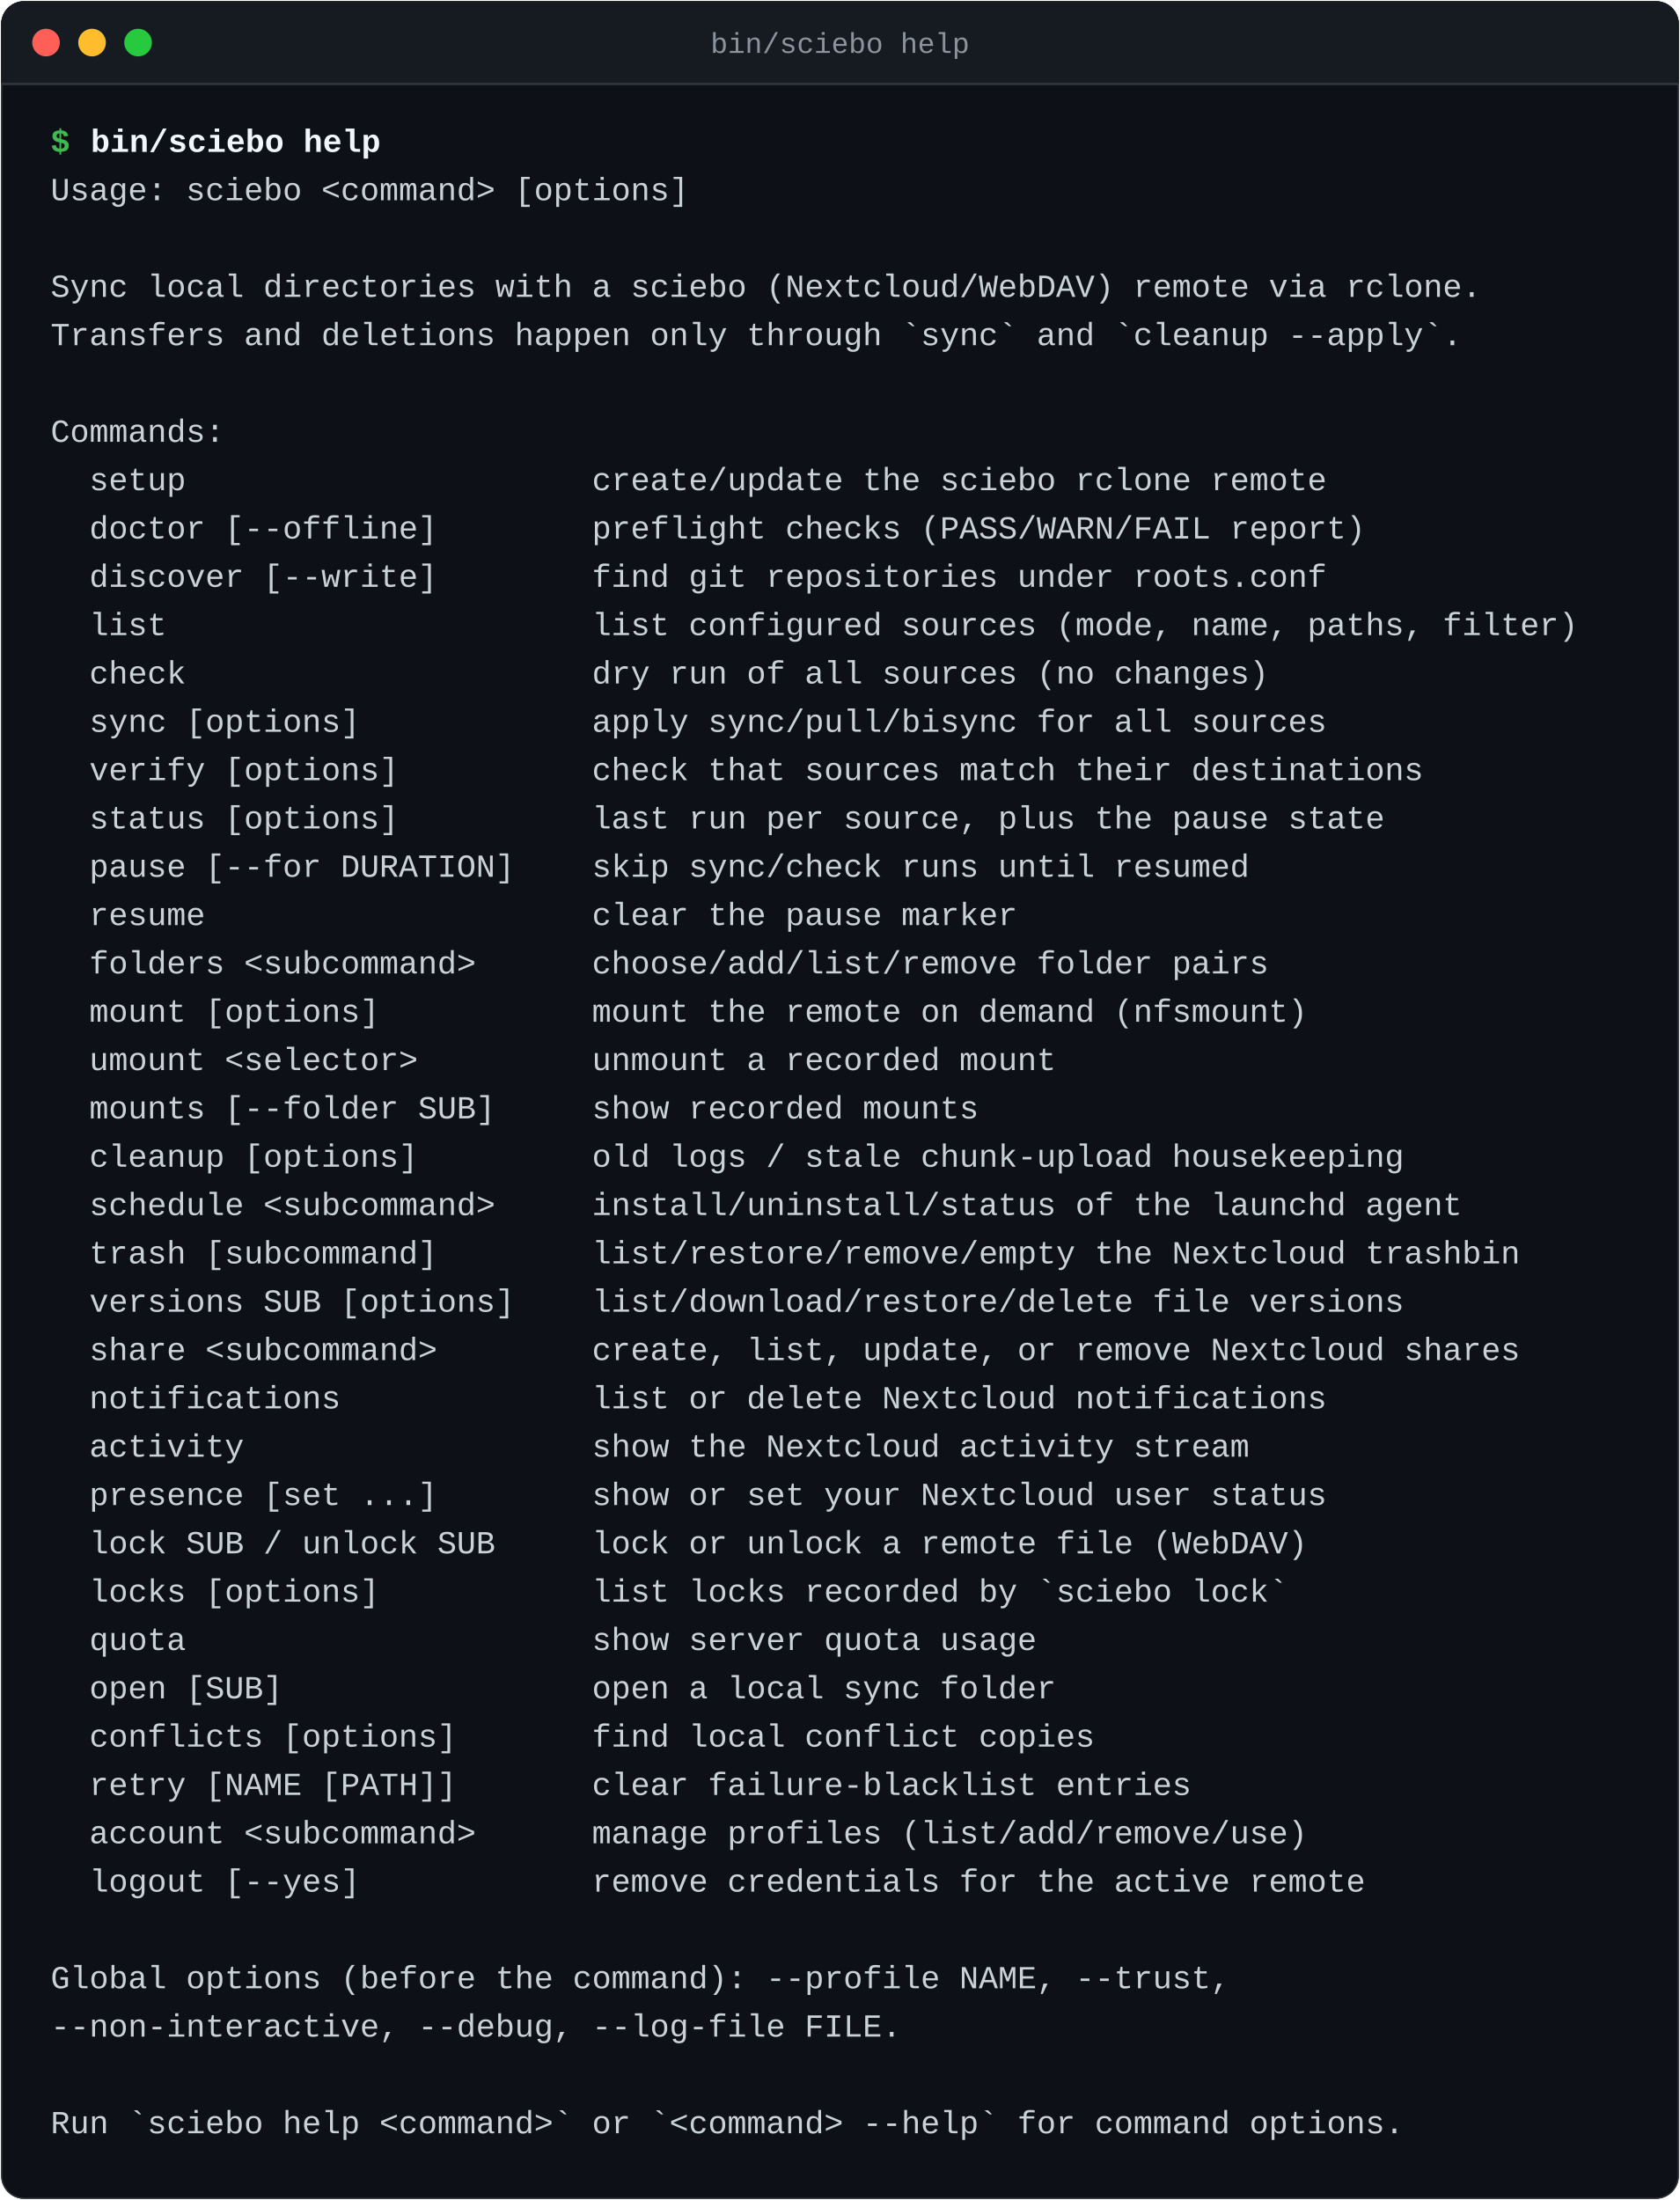
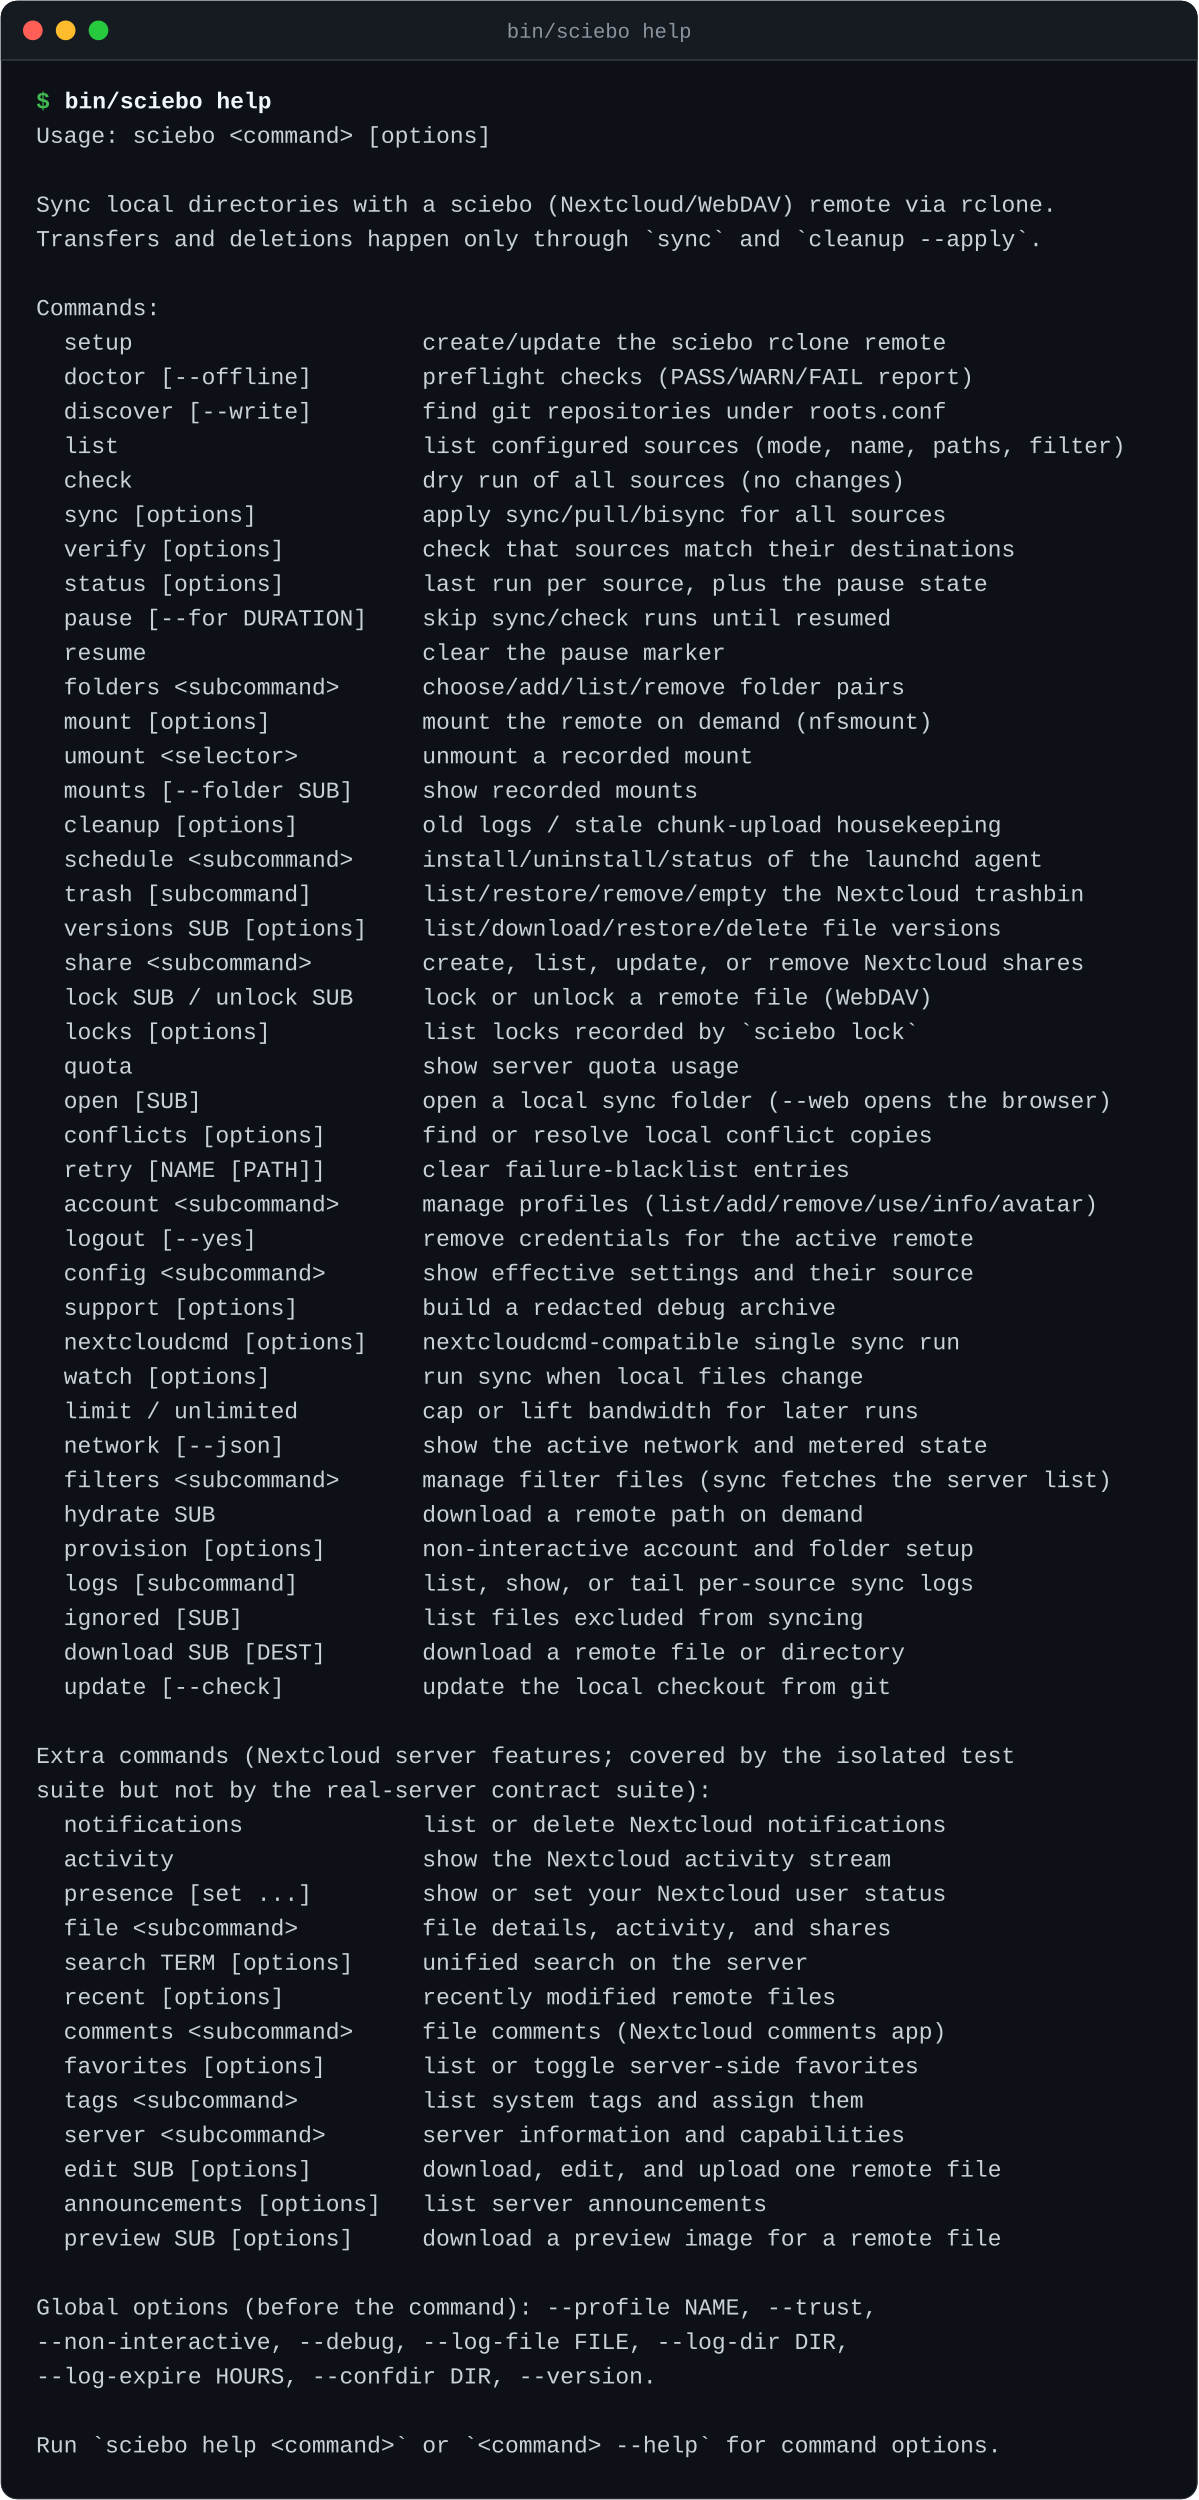
- <svg xmlns="http://www.w3.org/2000/svg" width="730" height="956" viewBox="0 0 730 956" role="img" aria-label="bin/sciebo help">
+ <svg xmlns="http://www.w3.org/2000/svg" width="730" height="1523" viewBox="0 0 730 1523" role="img" aria-label="bin/sciebo help">
  <defs>
    <clipPath id="win">
-       <rect x="0.5" y="0.5" width="729" height="955" rx="10" />
+       <rect x="0.5" y="0.5" width="729" height="1522" rx="10" />
    </clipPath>
  </defs>
  <g clip-path="url(#win)">
-     <rect x="0.5" y="0.5" width="729" height="955" rx="10" fill="#0d1117" stroke="#30363d" />
+     <rect x="0.5" y="0.5" width="729" height="1522" rx="10" fill="#0d1117" stroke="#30363d" />
    <rect x="0.5" y="0.5" width="729" height="36" fill="#161b22" />
    <line x1="0.5" y1="36.5" x2="729.5" y2="36.5" stroke="#30363d" />
    <circle cx="20.0" cy="18.5" r="6" fill="#ff5f56" />
    <circle cx="40.0" cy="18.5" r="6" fill="#ffbd2e" />
    <circle cx="60.0" cy="18.5" r="6" fill="#27c93f" />
    <text x="365.0" y="23" text-anchor="middle" font-family="ui-monospace, SFMono-Regular, Menlo, Consolas, Liberation Mono, monospace" font-size="12.5" fill="#8b949e">bin/sciebo help</text>
    <text x="22.0" y="66.0" font-family="ui-monospace, SFMono-Regular, Menlo, Consolas, Liberation Mono, monospace" font-size="14.0" fill="#3fb950" font-weight="600" xml:space="preserve">$ </text>
    <text x="39.4" y="66.0" font-family="ui-monospace, SFMono-Regular, Menlo, Consolas, Liberation Mono, monospace" font-size="14.0" fill="#f0f6fc" font-weight="600" xml:space="preserve">bin/sciebo help</text>
    <text x="22.0" y="87.0" font-family="ui-monospace, SFMono-Regular, Menlo, Consolas, Liberation Mono, monospace" font-size="14.0" fill="#c9d1d9" xml:space="preserve">Usage: sciebo &lt;command&gt; [options]</text>
    <text x="22.0" y="129.0" font-family="ui-monospace, SFMono-Regular, Menlo, Consolas, Liberation Mono, monospace" font-size="14.0" fill="#c9d1d9" xml:space="preserve">Sync local directories with a sciebo (Nextcloud/WebDAV) remote via rclone.</text>
    <text x="22.0" y="150.0" font-family="ui-monospace, SFMono-Regular, Menlo, Consolas, Liberation Mono, monospace" font-size="14.0" fill="#c9d1d9" xml:space="preserve">Transfers and deletions happen only through `sync` and `cleanup --apply`.</text>
    <text x="22.0" y="192.0" font-family="ui-monospace, SFMono-Regular, Menlo, Consolas, Liberation Mono, monospace" font-size="14.0" fill="#c9d1d9" xml:space="preserve">Commands:</text>
    <text x="22.0" y="213.0" font-family="ui-monospace, SFMono-Regular, Menlo, Consolas, Liberation Mono, monospace" font-size="14.0" fill="#c9d1d9" xml:space="preserve">  setup                     create/update the sciebo rclone remote</text>
    <text x="22.0" y="234.0" font-family="ui-monospace, SFMono-Regular, Menlo, Consolas, Liberation Mono, monospace" font-size="14.0" fill="#c9d1d9" xml:space="preserve">  doctor [--offline]        preflight checks (PASS/WARN/FAIL report)</text>
    <text x="22.0" y="255.0" font-family="ui-monospace, SFMono-Regular, Menlo, Consolas, Liberation Mono, monospace" font-size="14.0" fill="#c9d1d9" xml:space="preserve">  discover [--write]        find git repositories under roots.conf</text>
    <text x="22.0" y="276.0" font-family="ui-monospace, SFMono-Regular, Menlo, Consolas, Liberation Mono, monospace" font-size="14.0" fill="#c9d1d9" xml:space="preserve">  list                      list configured sources (mode, name, paths, filter)</text>
    <text x="22.0" y="297.0" font-family="ui-monospace, SFMono-Regular, Menlo, Consolas, Liberation Mono, monospace" font-size="14.0" fill="#c9d1d9" xml:space="preserve">  check                     dry run of all sources (no changes)</text>
    <text x="22.0" y="318.0" font-family="ui-monospace, SFMono-Regular, Menlo, Consolas, Liberation Mono, monospace" font-size="14.0" fill="#c9d1d9" xml:space="preserve">  sync [options]            apply sync/pull/bisync for all sources</text>
    <text x="22.0" y="339.0" font-family="ui-monospace, SFMono-Regular, Menlo, Consolas, Liberation Mono, monospace" font-size="14.0" fill="#c9d1d9" xml:space="preserve">  verify [options]          check that sources match their destinations</text>
    <text x="22.0" y="360.0" font-family="ui-monospace, SFMono-Regular, Menlo, Consolas, Liberation Mono, monospace" font-size="14.0" fill="#c9d1d9" xml:space="preserve">  status [options]          last run per source, plus the pause state</text>
    <text x="22.0" y="381.0" font-family="ui-monospace, SFMono-Regular, Menlo, Consolas, Liberation Mono, monospace" font-size="14.0" fill="#c9d1d9" xml:space="preserve">  pause [--for DURATION]    skip sync/check runs until resumed</text>
    <text x="22.0" y="402.0" font-family="ui-monospace, SFMono-Regular, Menlo, Consolas, Liberation Mono, monospace" font-size="14.0" fill="#c9d1d9" xml:space="preserve">  resume                    clear the pause marker</text>
    <text x="22.0" y="423.0" font-family="ui-monospace, SFMono-Regular, Menlo, Consolas, Liberation Mono, monospace" font-size="14.0" fill="#c9d1d9" xml:space="preserve">  folders &lt;subcommand&gt;      choose/add/list/remove folder pairs</text>
    <text x="22.0" y="444.0" font-family="ui-monospace, SFMono-Regular, Menlo, Consolas, Liberation Mono, monospace" font-size="14.0" fill="#c9d1d9" xml:space="preserve">  mount [options]           mount the remote on demand (nfsmount)</text>
    <text x="22.0" y="465.0" font-family="ui-monospace, SFMono-Regular, Menlo, Consolas, Liberation Mono, monospace" font-size="14.0" fill="#c9d1d9" xml:space="preserve">  umount &lt;selector&gt;         unmount a recorded mount</text>
    <text x="22.0" y="486.0" font-family="ui-monospace, SFMono-Regular, Menlo, Consolas, Liberation Mono, monospace" font-size="14.0" fill="#c9d1d9" xml:space="preserve">  mounts [--folder SUB]     show recorded mounts</text>
    <text x="22.0" y="507.0" font-family="ui-monospace, SFMono-Regular, Menlo, Consolas, Liberation Mono, monospace" font-size="14.0" fill="#c9d1d9" xml:space="preserve">  cleanup [options]         old logs / stale chunk-upload housekeeping</text>
    <text x="22.0" y="528.0" font-family="ui-monospace, SFMono-Regular, Menlo, Consolas, Liberation Mono, monospace" font-size="14.0" fill="#c9d1d9" xml:space="preserve">  schedule &lt;subcommand&gt;     install/uninstall/status of the launchd agent</text>
    <text x="22.0" y="549.0" font-family="ui-monospace, SFMono-Regular, Menlo, Consolas, Liberation Mono, monospace" font-size="14.0" fill="#c9d1d9" xml:space="preserve">  trash [subcommand]        list/restore/remove/empty the Nextcloud trashbin</text>
    <text x="22.0" y="570.0" font-family="ui-monospace, SFMono-Regular, Menlo, Consolas, Liberation Mono, monospace" font-size="14.0" fill="#c9d1d9" xml:space="preserve">  versions SUB [options]    list/download/restore/delete file versions</text>
    <text x="22.0" y="591.0" font-family="ui-monospace, SFMono-Regular, Menlo, Consolas, Liberation Mono, monospace" font-size="14.0" fill="#c9d1d9" xml:space="preserve">  share &lt;subcommand&gt;        create, list, update, or remove Nextcloud shares</text>
-     <text x="22.0" y="612.0" font-family="ui-monospace, SFMono-Regular, Menlo, Consolas, Liberation Mono, monospace" font-size="14.0" fill="#c9d1d9" xml:space="preserve">  notifications             list or delete Nextcloud notifications</text>
-     <text x="22.0" y="633.0" font-family="ui-monospace, SFMono-Regular, Menlo, Consolas, Liberation Mono, monospace" font-size="14.0" fill="#c9d1d9" xml:space="preserve">  activity                  show the Nextcloud activity stream</text>
-     <text x="22.0" y="654.0" font-family="ui-monospace, SFMono-Regular, Menlo, Consolas, Liberation Mono, monospace" font-size="14.0" fill="#c9d1d9" xml:space="preserve">  presence [set ...]        show or set your Nextcloud user status</text>
-     <text x="22.0" y="675.0" font-family="ui-monospace, SFMono-Regular, Menlo, Consolas, Liberation Mono, monospace" font-size="14.0" fill="#c9d1d9" xml:space="preserve">  lock SUB / unlock SUB     lock or unlock a remote file (WebDAV)</text>
-     <text x="22.0" y="696.0" font-family="ui-monospace, SFMono-Regular, Menlo, Consolas, Liberation Mono, monospace" font-size="14.0" fill="#c9d1d9" xml:space="preserve">  locks [options]           list locks recorded by `sciebo lock`</text>
-     <text x="22.0" y="717.0" font-family="ui-monospace, SFMono-Regular, Menlo, Consolas, Liberation Mono, monospace" font-size="14.0" fill="#c9d1d9" xml:space="preserve">  quota                     show server quota usage</text>
-     <text x="22.0" y="738.0" font-family="ui-monospace, SFMono-Regular, Menlo, Consolas, Liberation Mono, monospace" font-size="14.0" fill="#c9d1d9" xml:space="preserve">  open [SUB]                open a local sync folder</text>
-     <text x="22.0" y="759.0" font-family="ui-monospace, SFMono-Regular, Menlo, Consolas, Liberation Mono, monospace" font-size="14.0" fill="#c9d1d9" xml:space="preserve">  conflicts [options]       find local conflict copies</text>
-     <text x="22.0" y="780.0" font-family="ui-monospace, SFMono-Regular, Menlo, Consolas, Liberation Mono, monospace" font-size="14.0" fill="#c9d1d9" xml:space="preserve">  retry [NAME [PATH]]       clear failure-blacklist entries</text>
-     <text x="22.0" y="801.0" font-family="ui-monospace, SFMono-Regular, Menlo, Consolas, Liberation Mono, monospace" font-size="14.0" fill="#c9d1d9" xml:space="preserve">  account &lt;subcommand&gt;      manage profiles (list/add/remove/use)</text>
-     <text x="22.0" y="822.0" font-family="ui-monospace, SFMono-Regular, Menlo, Consolas, Liberation Mono, monospace" font-size="14.0" fill="#c9d1d9" xml:space="preserve">  logout [--yes]            remove credentials for the active remote</text>
-     <text x="22.0" y="864.0" font-family="ui-monospace, SFMono-Regular, Menlo, Consolas, Liberation Mono, monospace" font-size="14.0" fill="#c9d1d9" xml:space="preserve">Global options (before the command): --profile NAME, --trust,</text>
-     <text x="22.0" y="885.0" font-family="ui-monospace, SFMono-Regular, Menlo, Consolas, Liberation Mono, monospace" font-size="14.0" fill="#c9d1d9" xml:space="preserve">--non-interactive, --debug, --log-file FILE.</text>
-     <text x="22.0" y="927.0" font-family="ui-monospace, SFMono-Regular, Menlo, Consolas, Liberation Mono, monospace" font-size="14.0" fill="#c9d1d9" xml:space="preserve">Run `sciebo help &lt;command&gt;` or `&lt;command&gt; --help` for command options.</text>
+     <text x="22.0" y="612.0" font-family="ui-monospace, SFMono-Regular, Menlo, Consolas, Liberation Mono, monospace" font-size="14.0" fill="#c9d1d9" xml:space="preserve">  lock SUB / unlock SUB     lock or unlock a remote file (WebDAV)</text>
+     <text x="22.0" y="633.0" font-family="ui-monospace, SFMono-Regular, Menlo, Consolas, Liberation Mono, monospace" font-size="14.0" fill="#c9d1d9" xml:space="preserve">  locks [options]           list locks recorded by `sciebo lock`</text>
+     <text x="22.0" y="654.0" font-family="ui-monospace, SFMono-Regular, Menlo, Consolas, Liberation Mono, monospace" font-size="14.0" fill="#c9d1d9" xml:space="preserve">  quota                     show server quota usage</text>
+     <text x="22.0" y="675.0" font-family="ui-monospace, SFMono-Regular, Menlo, Consolas, Liberation Mono, monospace" font-size="14.0" fill="#c9d1d9" xml:space="preserve">  open [SUB]                open a local sync folder (--web opens the browser)</text>
+     <text x="22.0" y="696.0" font-family="ui-monospace, SFMono-Regular, Menlo, Consolas, Liberation Mono, monospace" font-size="14.0" fill="#c9d1d9" xml:space="preserve">  conflicts [options]       find or resolve local conflict copies</text>
+     <text x="22.0" y="717.0" font-family="ui-monospace, SFMono-Regular, Menlo, Consolas, Liberation Mono, monospace" font-size="14.0" fill="#c9d1d9" xml:space="preserve">  retry [NAME [PATH]]       clear failure-blacklist entries</text>
+     <text x="22.0" y="738.0" font-family="ui-monospace, SFMono-Regular, Menlo, Consolas, Liberation Mono, monospace" font-size="14.0" fill="#c9d1d9" xml:space="preserve">  account &lt;subcommand&gt;      manage profiles (list/add/remove/use/info/avatar)</text>
+     <text x="22.0" y="759.0" font-family="ui-monospace, SFMono-Regular, Menlo, Consolas, Liberation Mono, monospace" font-size="14.0" fill="#c9d1d9" xml:space="preserve">  logout [--yes]            remove credentials for the active remote</text>
+     <text x="22.0" y="780.0" font-family="ui-monospace, SFMono-Regular, Menlo, Consolas, Liberation Mono, monospace" font-size="14.0" fill="#c9d1d9" xml:space="preserve">  config &lt;subcommand&gt;       show effective settings and their source</text>
+     <text x="22.0" y="801.0" font-family="ui-monospace, SFMono-Regular, Menlo, Consolas, Liberation Mono, monospace" font-size="14.0" fill="#c9d1d9" xml:space="preserve">  support [options]         build a redacted debug archive</text>
+     <text x="22.0" y="822.0" font-family="ui-monospace, SFMono-Regular, Menlo, Consolas, Liberation Mono, monospace" font-size="14.0" fill="#c9d1d9" xml:space="preserve">  nextcloudcmd [options]    nextcloudcmd-compatible single sync run</text>
+     <text x="22.0" y="843.0" font-family="ui-monospace, SFMono-Regular, Menlo, Consolas, Liberation Mono, monospace" font-size="14.0" fill="#c9d1d9" xml:space="preserve">  watch [options]           run sync when local files change</text>
+     <text x="22.0" y="864.0" font-family="ui-monospace, SFMono-Regular, Menlo, Consolas, Liberation Mono, monospace" font-size="14.0" fill="#c9d1d9" xml:space="preserve">  limit / unlimited         cap or lift bandwidth for later runs</text>
+     <text x="22.0" y="885.0" font-family="ui-monospace, SFMono-Regular, Menlo, Consolas, Liberation Mono, monospace" font-size="14.0" fill="#c9d1d9" xml:space="preserve">  network [--json]          show the active network and metered state</text>
+     <text x="22.0" y="906.0" font-family="ui-monospace, SFMono-Regular, Menlo, Consolas, Liberation Mono, monospace" font-size="14.0" fill="#c9d1d9" xml:space="preserve">  filters &lt;subcommand&gt;      manage filter files (sync fetches the server list)</text>
+     <text x="22.0" y="927.0" font-family="ui-monospace, SFMono-Regular, Menlo, Consolas, Liberation Mono, monospace" font-size="14.0" fill="#c9d1d9" xml:space="preserve">  hydrate SUB               download a remote path on demand</text>
+     <text x="22.0" y="948.0" font-family="ui-monospace, SFMono-Regular, Menlo, Consolas, Liberation Mono, monospace" font-size="14.0" fill="#c9d1d9" xml:space="preserve">  provision [options]       non-interactive account and folder setup</text>
+     <text x="22.0" y="969.0" font-family="ui-monospace, SFMono-Regular, Menlo, Consolas, Liberation Mono, monospace" font-size="14.0" fill="#c9d1d9" xml:space="preserve">  logs [subcommand]         list, show, or tail per-source sync logs</text>
+     <text x="22.0" y="990.0" font-family="ui-monospace, SFMono-Regular, Menlo, Consolas, Liberation Mono, monospace" font-size="14.0" fill="#c9d1d9" xml:space="preserve">  ignored [SUB]             list files excluded from syncing</text>
+     <text x="22.0" y="1011.0" font-family="ui-monospace, SFMono-Regular, Menlo, Consolas, Liberation Mono, monospace" font-size="14.0" fill="#c9d1d9" xml:space="preserve">  download SUB [DEST]       download a remote file or directory</text>
+     <text x="22.0" y="1032.0" font-family="ui-monospace, SFMono-Regular, Menlo, Consolas, Liberation Mono, monospace" font-size="14.0" fill="#c9d1d9" xml:space="preserve">  update [--check]          update the local checkout from git</text>
+     <text x="22.0" y="1074.0" font-family="ui-monospace, SFMono-Regular, Menlo, Consolas, Liberation Mono, monospace" font-size="14.0" fill="#c9d1d9" xml:space="preserve">Extra commands (Nextcloud server features; covered by the isolated test</text>
+     <text x="22.0" y="1095.0" font-family="ui-monospace, SFMono-Regular, Menlo, Consolas, Liberation Mono, monospace" font-size="14.0" fill="#c9d1d9" xml:space="preserve">suite but not by the real-server contract suite):</text>
+     <text x="22.0" y="1116.0" font-family="ui-monospace, SFMono-Regular, Menlo, Consolas, Liberation Mono, monospace" font-size="14.0" fill="#c9d1d9" xml:space="preserve">  notifications             list or delete Nextcloud notifications</text>
+     <text x="22.0" y="1137.0" font-family="ui-monospace, SFMono-Regular, Menlo, Consolas, Liberation Mono, monospace" font-size="14.0" fill="#c9d1d9" xml:space="preserve">  activity                  show the Nextcloud activity stream</text>
+     <text x="22.0" y="1158.0" font-family="ui-monospace, SFMono-Regular, Menlo, Consolas, Liberation Mono, monospace" font-size="14.0" fill="#c9d1d9" xml:space="preserve">  presence [set ...]        show or set your Nextcloud user status</text>
+     <text x="22.0" y="1179.0" font-family="ui-monospace, SFMono-Regular, Menlo, Consolas, Liberation Mono, monospace" font-size="14.0" fill="#c9d1d9" xml:space="preserve">  file &lt;subcommand&gt;         file details, activity, and shares</text>
+     <text x="22.0" y="1200.0" font-family="ui-monospace, SFMono-Regular, Menlo, Consolas, Liberation Mono, monospace" font-size="14.0" fill="#c9d1d9" xml:space="preserve">  search TERM [options]     unified search on the server</text>
+     <text x="22.0" y="1221.0" font-family="ui-monospace, SFMono-Regular, Menlo, Consolas, Liberation Mono, monospace" font-size="14.0" fill="#c9d1d9" xml:space="preserve">  recent [options]          recently modified remote files</text>
+     <text x="22.0" y="1242.0" font-family="ui-monospace, SFMono-Regular, Menlo, Consolas, Liberation Mono, monospace" font-size="14.0" fill="#c9d1d9" xml:space="preserve">  comments &lt;subcommand&gt;     file comments (Nextcloud comments app)</text>
+     <text x="22.0" y="1263.0" font-family="ui-monospace, SFMono-Regular, Menlo, Consolas, Liberation Mono, monospace" font-size="14.0" fill="#c9d1d9" xml:space="preserve">  favorites [options]       list or toggle server-side favorites</text>
+     <text x="22.0" y="1284.0" font-family="ui-monospace, SFMono-Regular, Menlo, Consolas, Liberation Mono, monospace" font-size="14.0" fill="#c9d1d9" xml:space="preserve">  tags &lt;subcommand&gt;         list system tags and assign them</text>
+     <text x="22.0" y="1305.0" font-family="ui-monospace, SFMono-Regular, Menlo, Consolas, Liberation Mono, monospace" font-size="14.0" fill="#c9d1d9" xml:space="preserve">  server &lt;subcommand&gt;       server information and capabilities</text>
+     <text x="22.0" y="1326.0" font-family="ui-monospace, SFMono-Regular, Menlo, Consolas, Liberation Mono, monospace" font-size="14.0" fill="#c9d1d9" xml:space="preserve">  edit SUB [options]        download, edit, and upload one remote file</text>
+     <text x="22.0" y="1347.0" font-family="ui-monospace, SFMono-Regular, Menlo, Consolas, Liberation Mono, monospace" font-size="14.0" fill="#c9d1d9" xml:space="preserve">  announcements [options]   list server announcements</text>
+     <text x="22.0" y="1368.0" font-family="ui-monospace, SFMono-Regular, Menlo, Consolas, Liberation Mono, monospace" font-size="14.0" fill="#c9d1d9" xml:space="preserve">  preview SUB [options]     download a preview image for a remote file</text>
+     <text x="22.0" y="1410.0" font-family="ui-monospace, SFMono-Regular, Menlo, Consolas, Liberation Mono, monospace" font-size="14.0" fill="#c9d1d9" xml:space="preserve">Global options (before the command): --profile NAME, --trust,</text>
+     <text x="22.0" y="1431.0" font-family="ui-monospace, SFMono-Regular, Menlo, Consolas, Liberation Mono, monospace" font-size="14.0" fill="#c9d1d9" xml:space="preserve">--non-interactive, --debug, --log-file FILE, --log-dir DIR,</text>
+     <text x="22.0" y="1452.0" font-family="ui-monospace, SFMono-Regular, Menlo, Consolas, Liberation Mono, monospace" font-size="14.0" fill="#c9d1d9" xml:space="preserve">--log-expire HOURS, --confdir DIR, --version.</text>
+     <text x="22.0" y="1494.0" font-family="ui-monospace, SFMono-Regular, Menlo, Consolas, Liberation Mono, monospace" font-size="14.0" fill="#c9d1d9" xml:space="preserve">Run `sciebo help &lt;command&gt;` or `&lt;command&gt; --help` for command options.</text>
  </g>
</svg>
